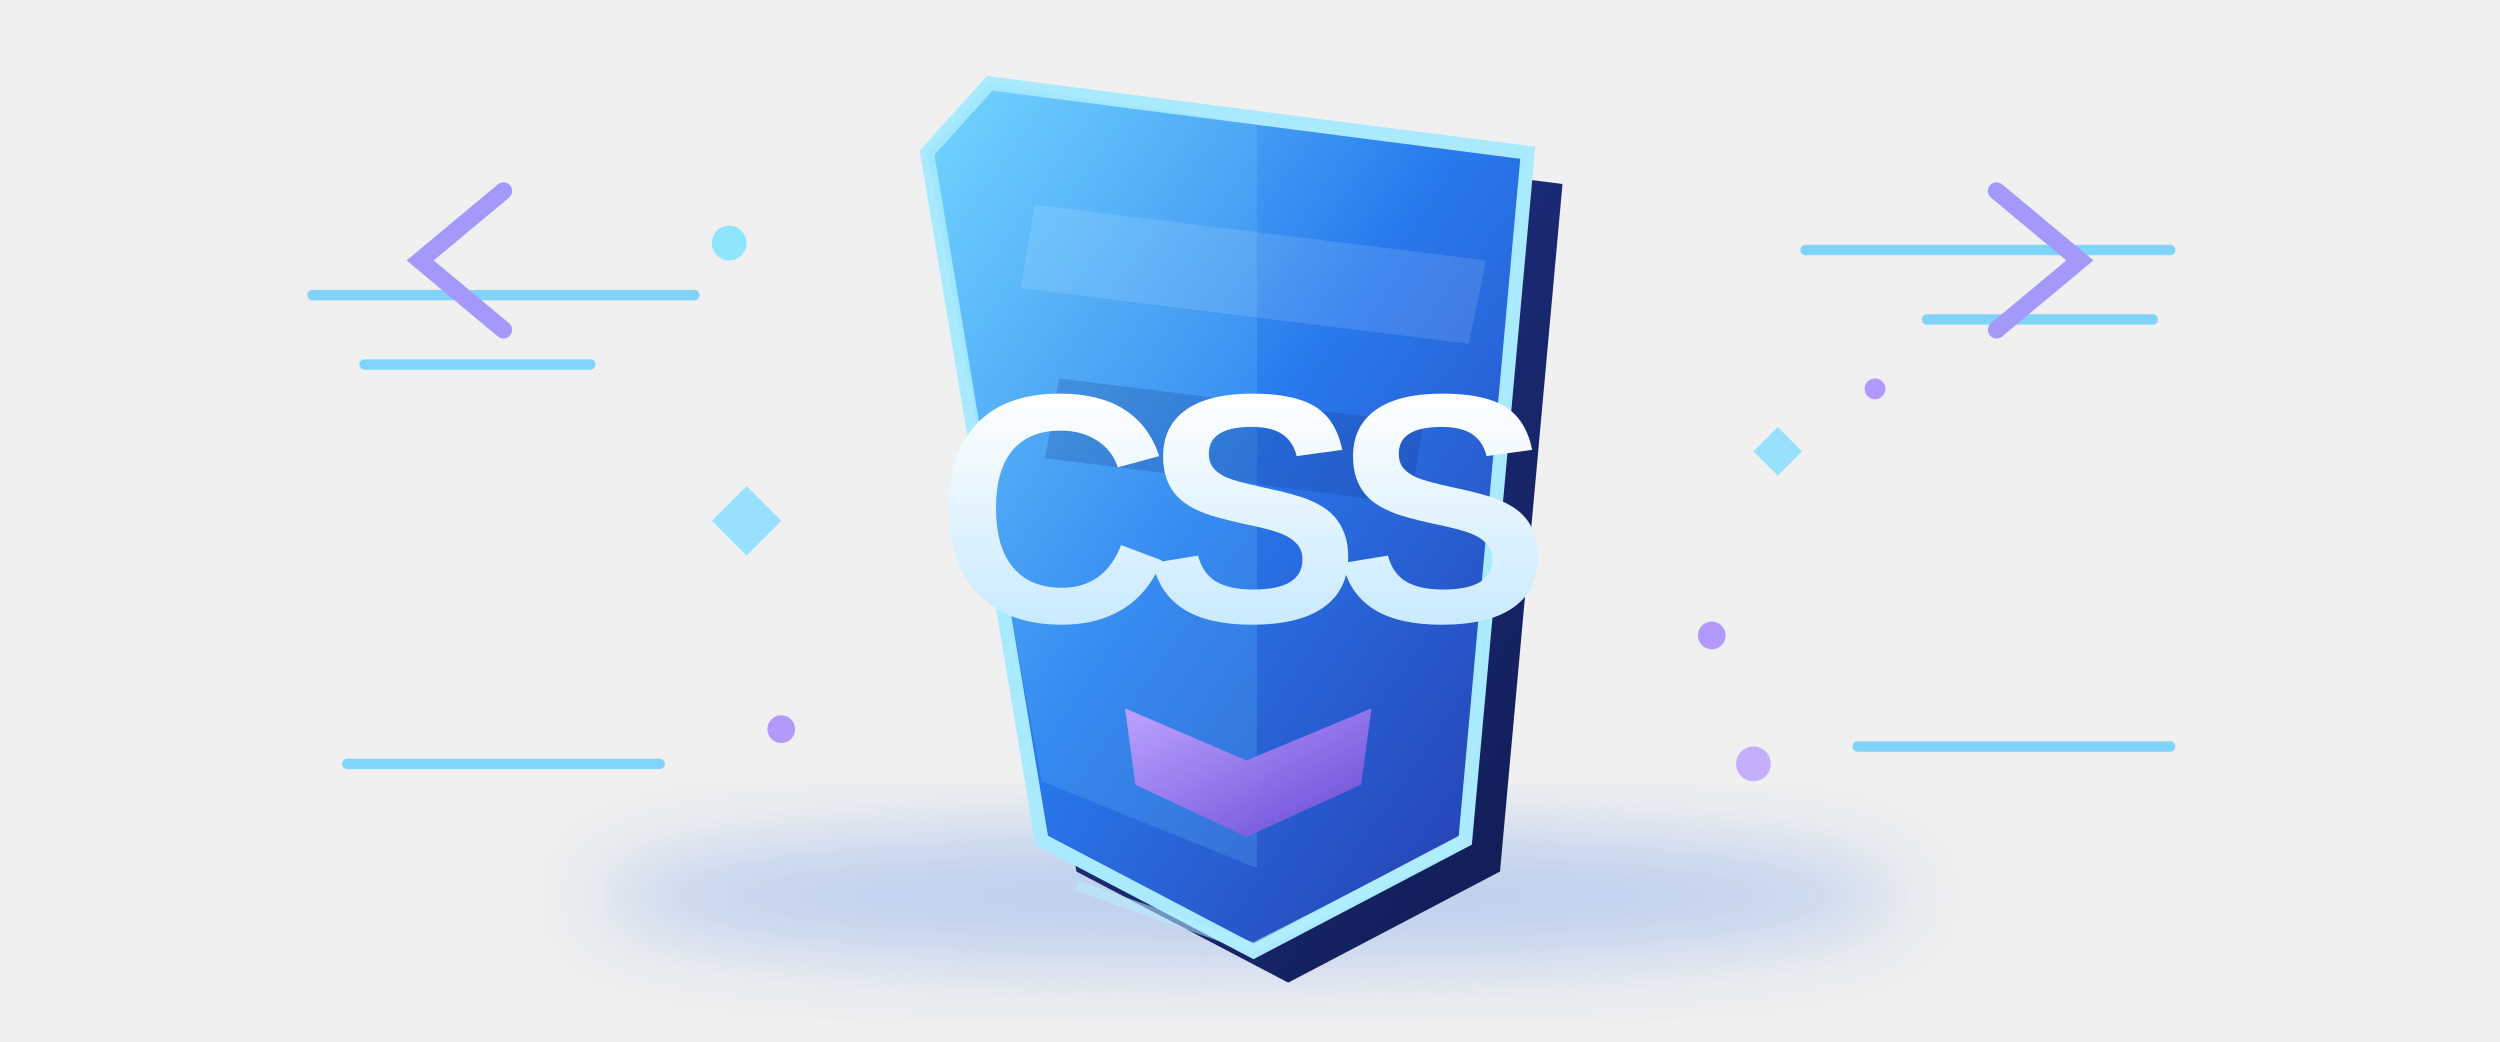
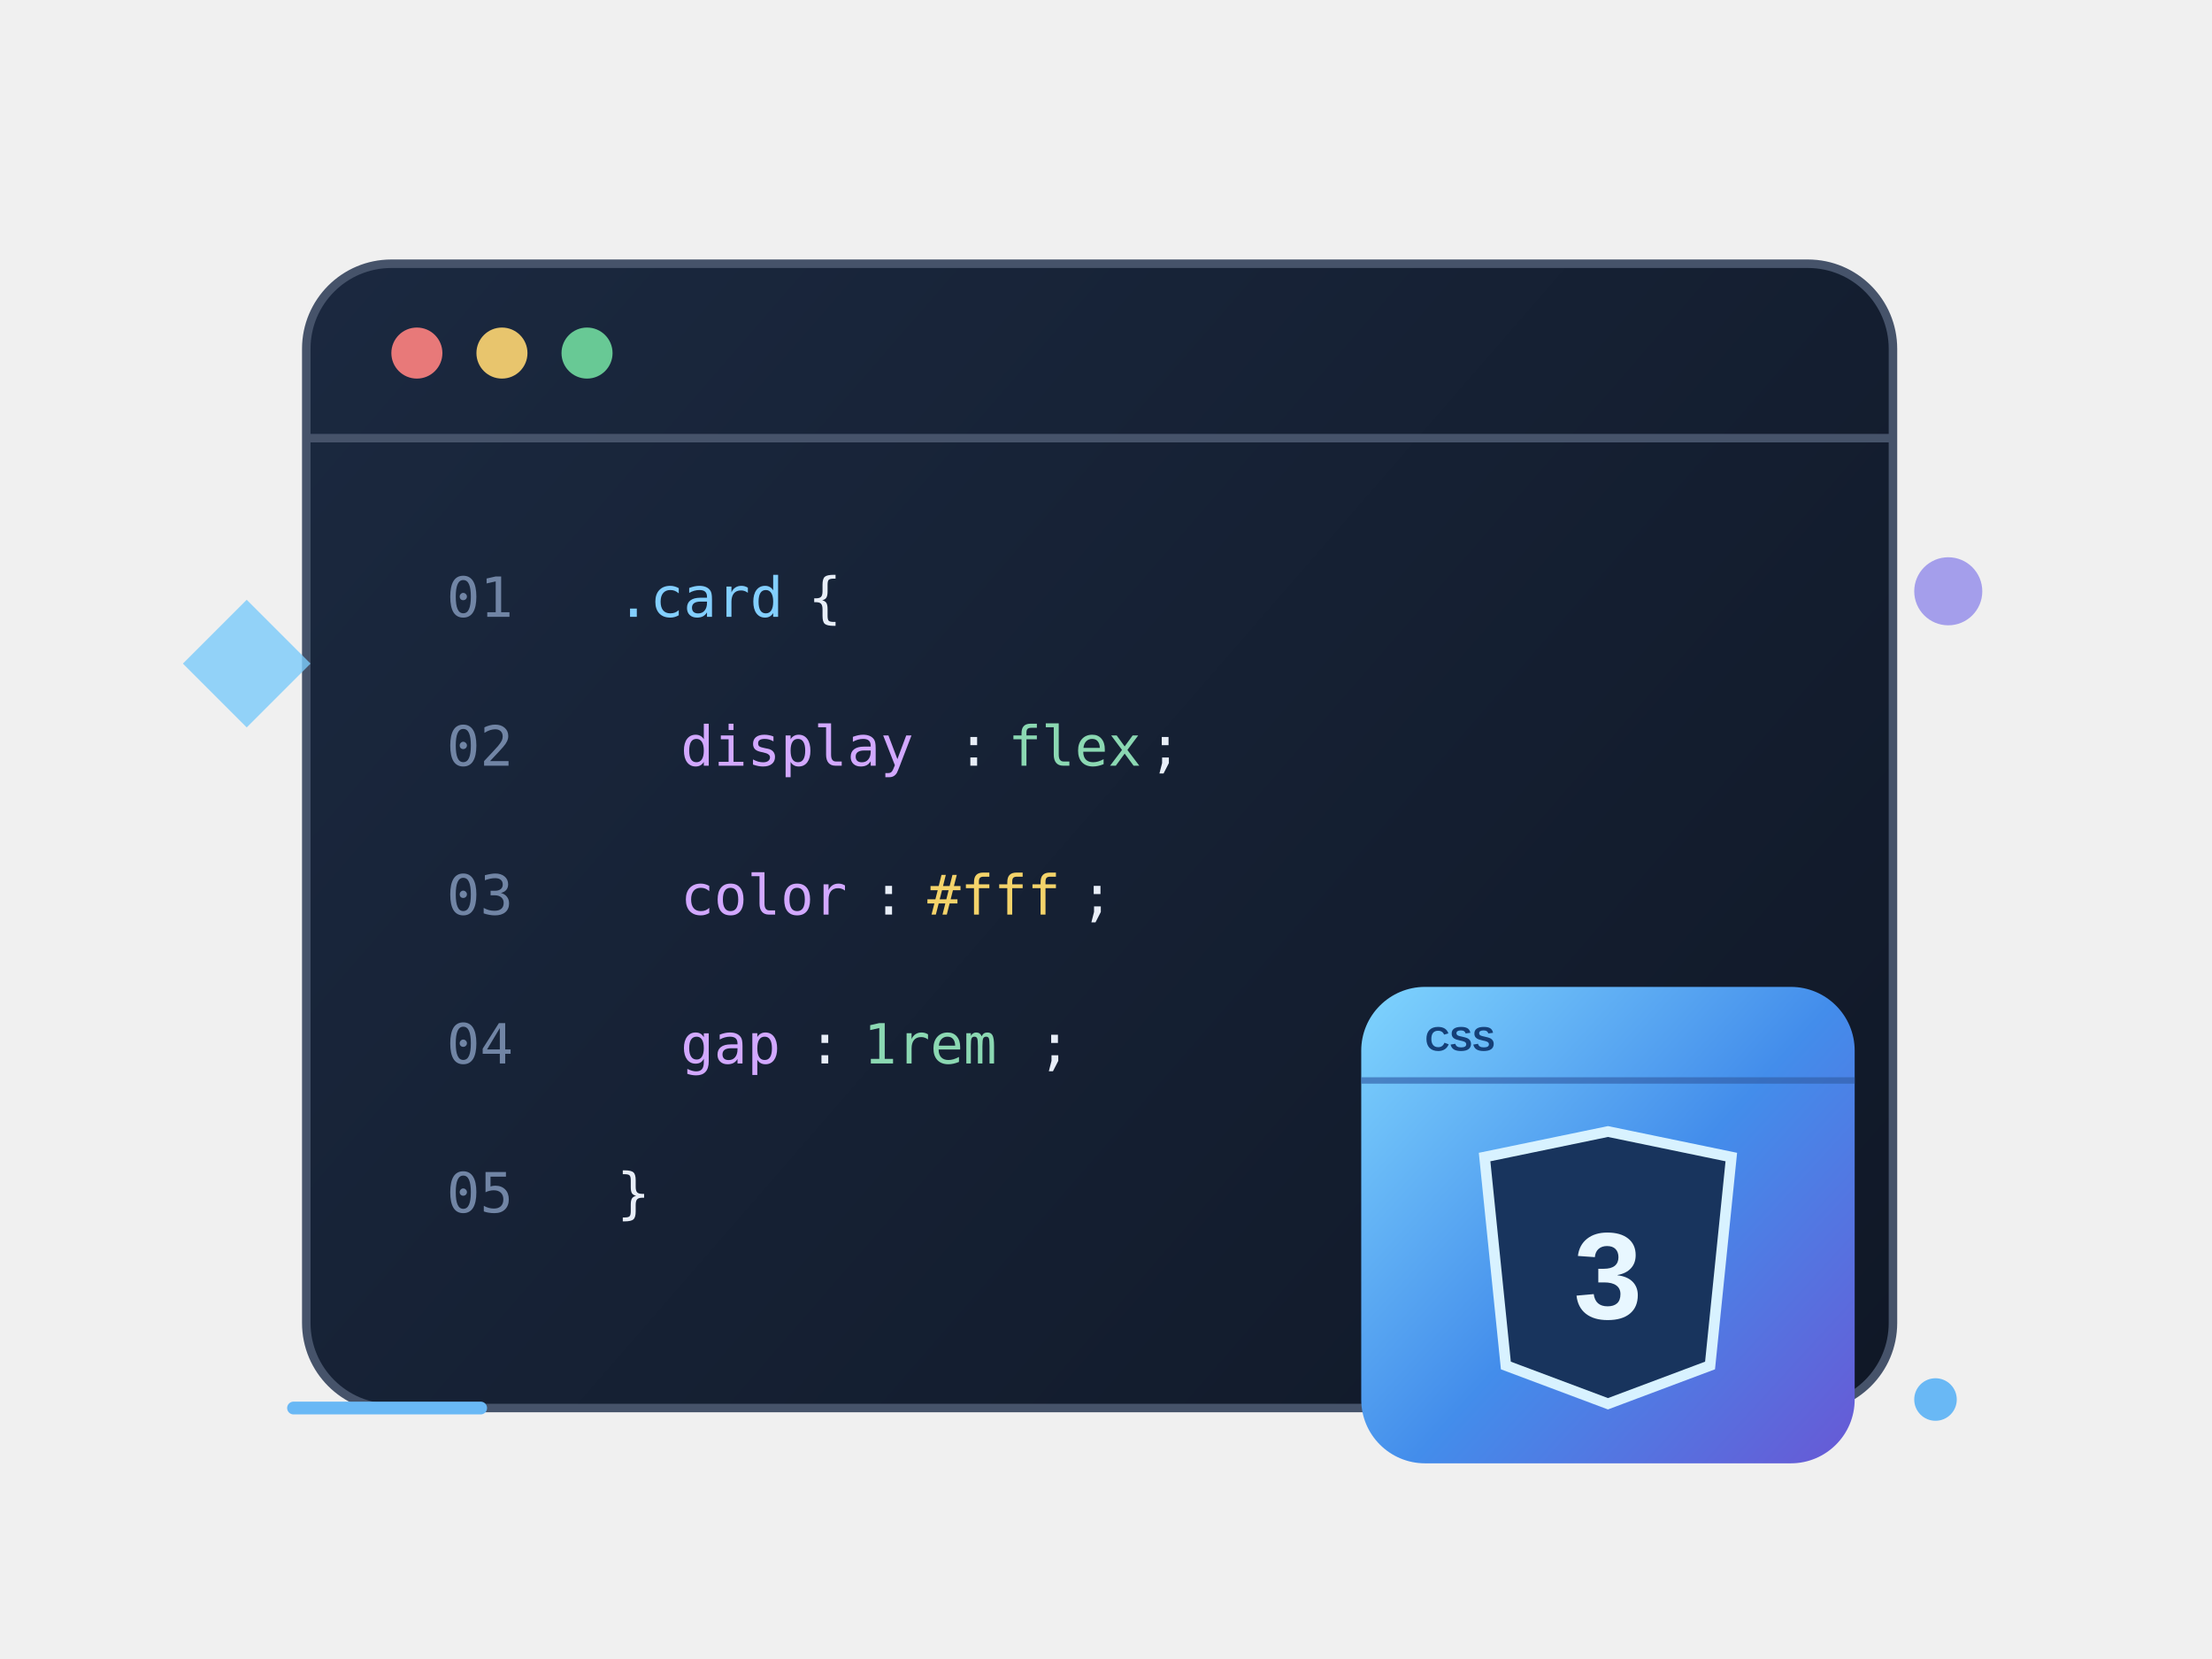
- <svg xmlns="http://www.w3.org/2000/svg" viewBox="0 0 720 300" role="img" aria-labelledby="title desc">
+ <svg xmlns="http://www.w3.org/2000/svg" viewBox="0 0 520 390" fill="none" role="img" aria-labelledby="title desc">
  <defs>
-     <linearGradient id="shield" x1="0" y1="0" x2="1" y2="1">
-       <stop stop-color="#74d7ff" />
-       <stop offset=".48" stop-color="#2879ed" />
-       <stop offset="1" stop-color="#2737a8" />
+     <linearGradient id="blue" x1="310" y1="235" x2="430" y2="345" gradientUnits="userSpaceOnUse">
+       <stop stop-color="#83D9FF" />
+       <stop offset=".55" stop-color="#438DEB" />
+       <stop offset="1" stop-color="#665BD6" />
    </linearGradient>
-     <linearGradient id="side" x1="0" y1="0" x2="1" y2="1">
-       <stop stop-color="#263b9b" />
-       <stop offset="1" stop-color="#101a50" />
+     <linearGradient id="panel" x1="85" y1="40" x2="430" y2="340" gradientUnits="userSpaceOnUse">
+       <stop stop-color="#1B2940" />
+       <stop offset="1" stop-color="#101827" />
    </linearGradient>
-     <linearGradient id="letter" x1="0" y1="0" x2="0" y2="1">
-       <stop stop-color="#fff" />
-       <stop offset="1" stop-color="#c9eaff" />
-     </linearGradient>
-     <linearGradient id="violet" x1="0" y1="0" x2="1" y2="1">
-       <stop stop-color="#c3a4ff" />
-       <stop offset="1" stop-color="#6a48d7" />
-     </linearGradient>
-     <filter id="shadow" x="-30%" y="-30%" width="160%" height="170%">
-       <feGaussianBlur stdDeviation="12" />
+     <filter id="shadow" x="20" y="10" width="480" height="370" color-interpolation-filters="sRGB">
+       <feGaussianBlur stdDeviation="15" />
    </filter>
  </defs>
-   <ellipse cx="360" cy="258" rx="190" ry="20" fill="#246de8" opacity=".25" filter="url(#shadow)" />
-   <g fill="none" stroke-linecap="round" opacity=".75">
-     <path d="M90 85h110M105 105h65M520 72h105M555 92h65M100 220h90M535 215h90" stroke="#5bc9ff" stroke-width="3" />
-     <path d="m145 55-24 20 24 20m430-40 24 20-24 20" stroke="#8b7cff" stroke-width="5" />
-     <circle cx="210" cy="70" r="5" fill="#6fe2ff" stroke="none" />
-     <circle cx="505" cy="220" r="5" fill="#b79aff" stroke="none" />
+   <circle cx="260" cy="190" r="150" fill="#69B8F5" opacity=".12" filter="url(#shadow)" />
+   <path d="M92 62h333a20 20 0 0 1 20 20v229a20 20 0 0 1-20 20H92a20 20 0 0 1-20-20V82a20 20 0 0 1 20-20Z" fill="url(#panel)" stroke="#46536A" stroke-width="2" />
+   <path d="M72 103h373" stroke="#46536A" stroke-width="2" />
+   <circle cx="98" cy="83" r="6" fill="#E87979" />
+   <circle cx="118" cy="83" r="6" fill="#E8C56D" />
+   <circle cx="138" cy="83" r="6" fill="#68C995" />
+   <g font-family="monospace" font-size="13">
+     <g fill="#7185A5">
+       <text x="105" y="145">01</text>
+       <text x="105" y="180">02</text>
+       <text x="105" y="215">03</text>
+       <text x="105" y="250">04</text>
+       <text x="105" y="285">05</text>
+     </g>
+     <text x="145" y="145" fill="#83CFFF">.card</text>
+     <text x="190" y="145" fill="#E8EEF8">{</text>
+     <text x="160" y="180" fill="#D2A8FF">display</text>
+     <text x="225" y="180" fill="#E8EEF8">:</text>
+     <text x="237" y="180" fill="#8BD8B2">flex</text>
+     <text x="270" y="180" fill="#E8EEF8">;</text>
+     <text x="160" y="215" fill="#D2A8FF">color</text>
+     <text x="205" y="215" fill="#E8EEF8">:</text>
+     <text x="218" y="215" fill="#F4D36A">#fff</text>
+     <text x="254" y="215" fill="#E8EEF8">;</text>
+     <text x="160" y="250" fill="#D2A8FF">gap</text>
+     <text x="190" y="250" fill="#E8EEF8">:</text>
+     <text x="203" y="250" fill="#8BD8B2">1rem</text>
+     <text x="244" y="250" fill="#E8EEF8">;</text>
+     <text x="145" y="285" fill="#E8EEF8">}</text>
  </g>
-   <g transform="translate(250 16)">
-     <path d="M35 8 190 28 172 226 111 258 50 226 17 28Z" fill="url(#side)" transform="translate(10 9)" />
-     <path d="M35 8 190 28 172 226 111 258 50 226 17 28Z" fill="url(#shield)" stroke="#a9eaff" stroke-width="4" />
-     <path d="m35 8 77 12v214l-62-25L17 28Z" fill="#76d8ff" opacity=".18" />
-     <path d="m48 43 130 16-5 24-129-16Z" fill="#fff" opacity=".12" />
-     <path d="m55 93 105 13-4 23-105-13Z" fill="#152d80" opacity=".22" />
-     <text x="108" y="163" text-anchor="middle" font-family="Arial,sans-serif" font-size="94" font-weight="900" letter-spacing="-8" fill="url(#letter)">CSS</text>
-     <path d="m74 188 35 15 36-15-3 22-33 15-32-15Z" fill="url(#violet)" opacity=".95" />
-     <path d="m60 239 51 18 61-31" fill="none" stroke="#b7efff" stroke-width="3" opacity=".55" />
-   </g>
-   <g fill="#8edfff" opacity=".9">
-     <path d="m205 150 10-10 10 10-10 10z" />
-     <path d="m505 130 7-7 7 7-7 7z" />
-   </g>
-   <g fill="#a78aff" opacity=".85">
-     <circle cx="225" cy="210" r="4" />
-     <circle cx="493" cy="183" r="4" />
-     <circle cx="540" cy="112" r="3" />
-   </g>
+   <rect x="320" y="232" width="116" height="112" rx="15" fill="url(#blue)" />
+   <path d="M320 254h116" stroke="#315EA7" stroke-width="1.5" opacity=".65" />
+   <text x="335" y="247" font-family="Arial,sans-serif" font-size="8" font-weight="700" fill="#153F77">CSS</text>
+   <path d="m378 266 29 6-5 49-24 9-24-9-5-49 29-6Z" fill="#18345D" stroke="#D8F2FF" stroke-width="2.5" />
+   <text x="378" y="310" text-anchor="middle" font-family="Arial,sans-serif" font-size="29" font-weight="900" fill="#E8F7FF">3</text>
+   <path d="m43 156 15-15 15 15-15 15-15-15Z" fill="#7BCBFA" opacity=".8" />
+   <circle cx="458" cy="139" r="8" fill="#8B83E9" opacity=".75" />
+   <circle cx="455" cy="329" r="5" fill="#69B8F5" />
+   <path d="M69 331h44" stroke="#69B8F5" stroke-width="3" stroke-linecap="round" />
</svg>
